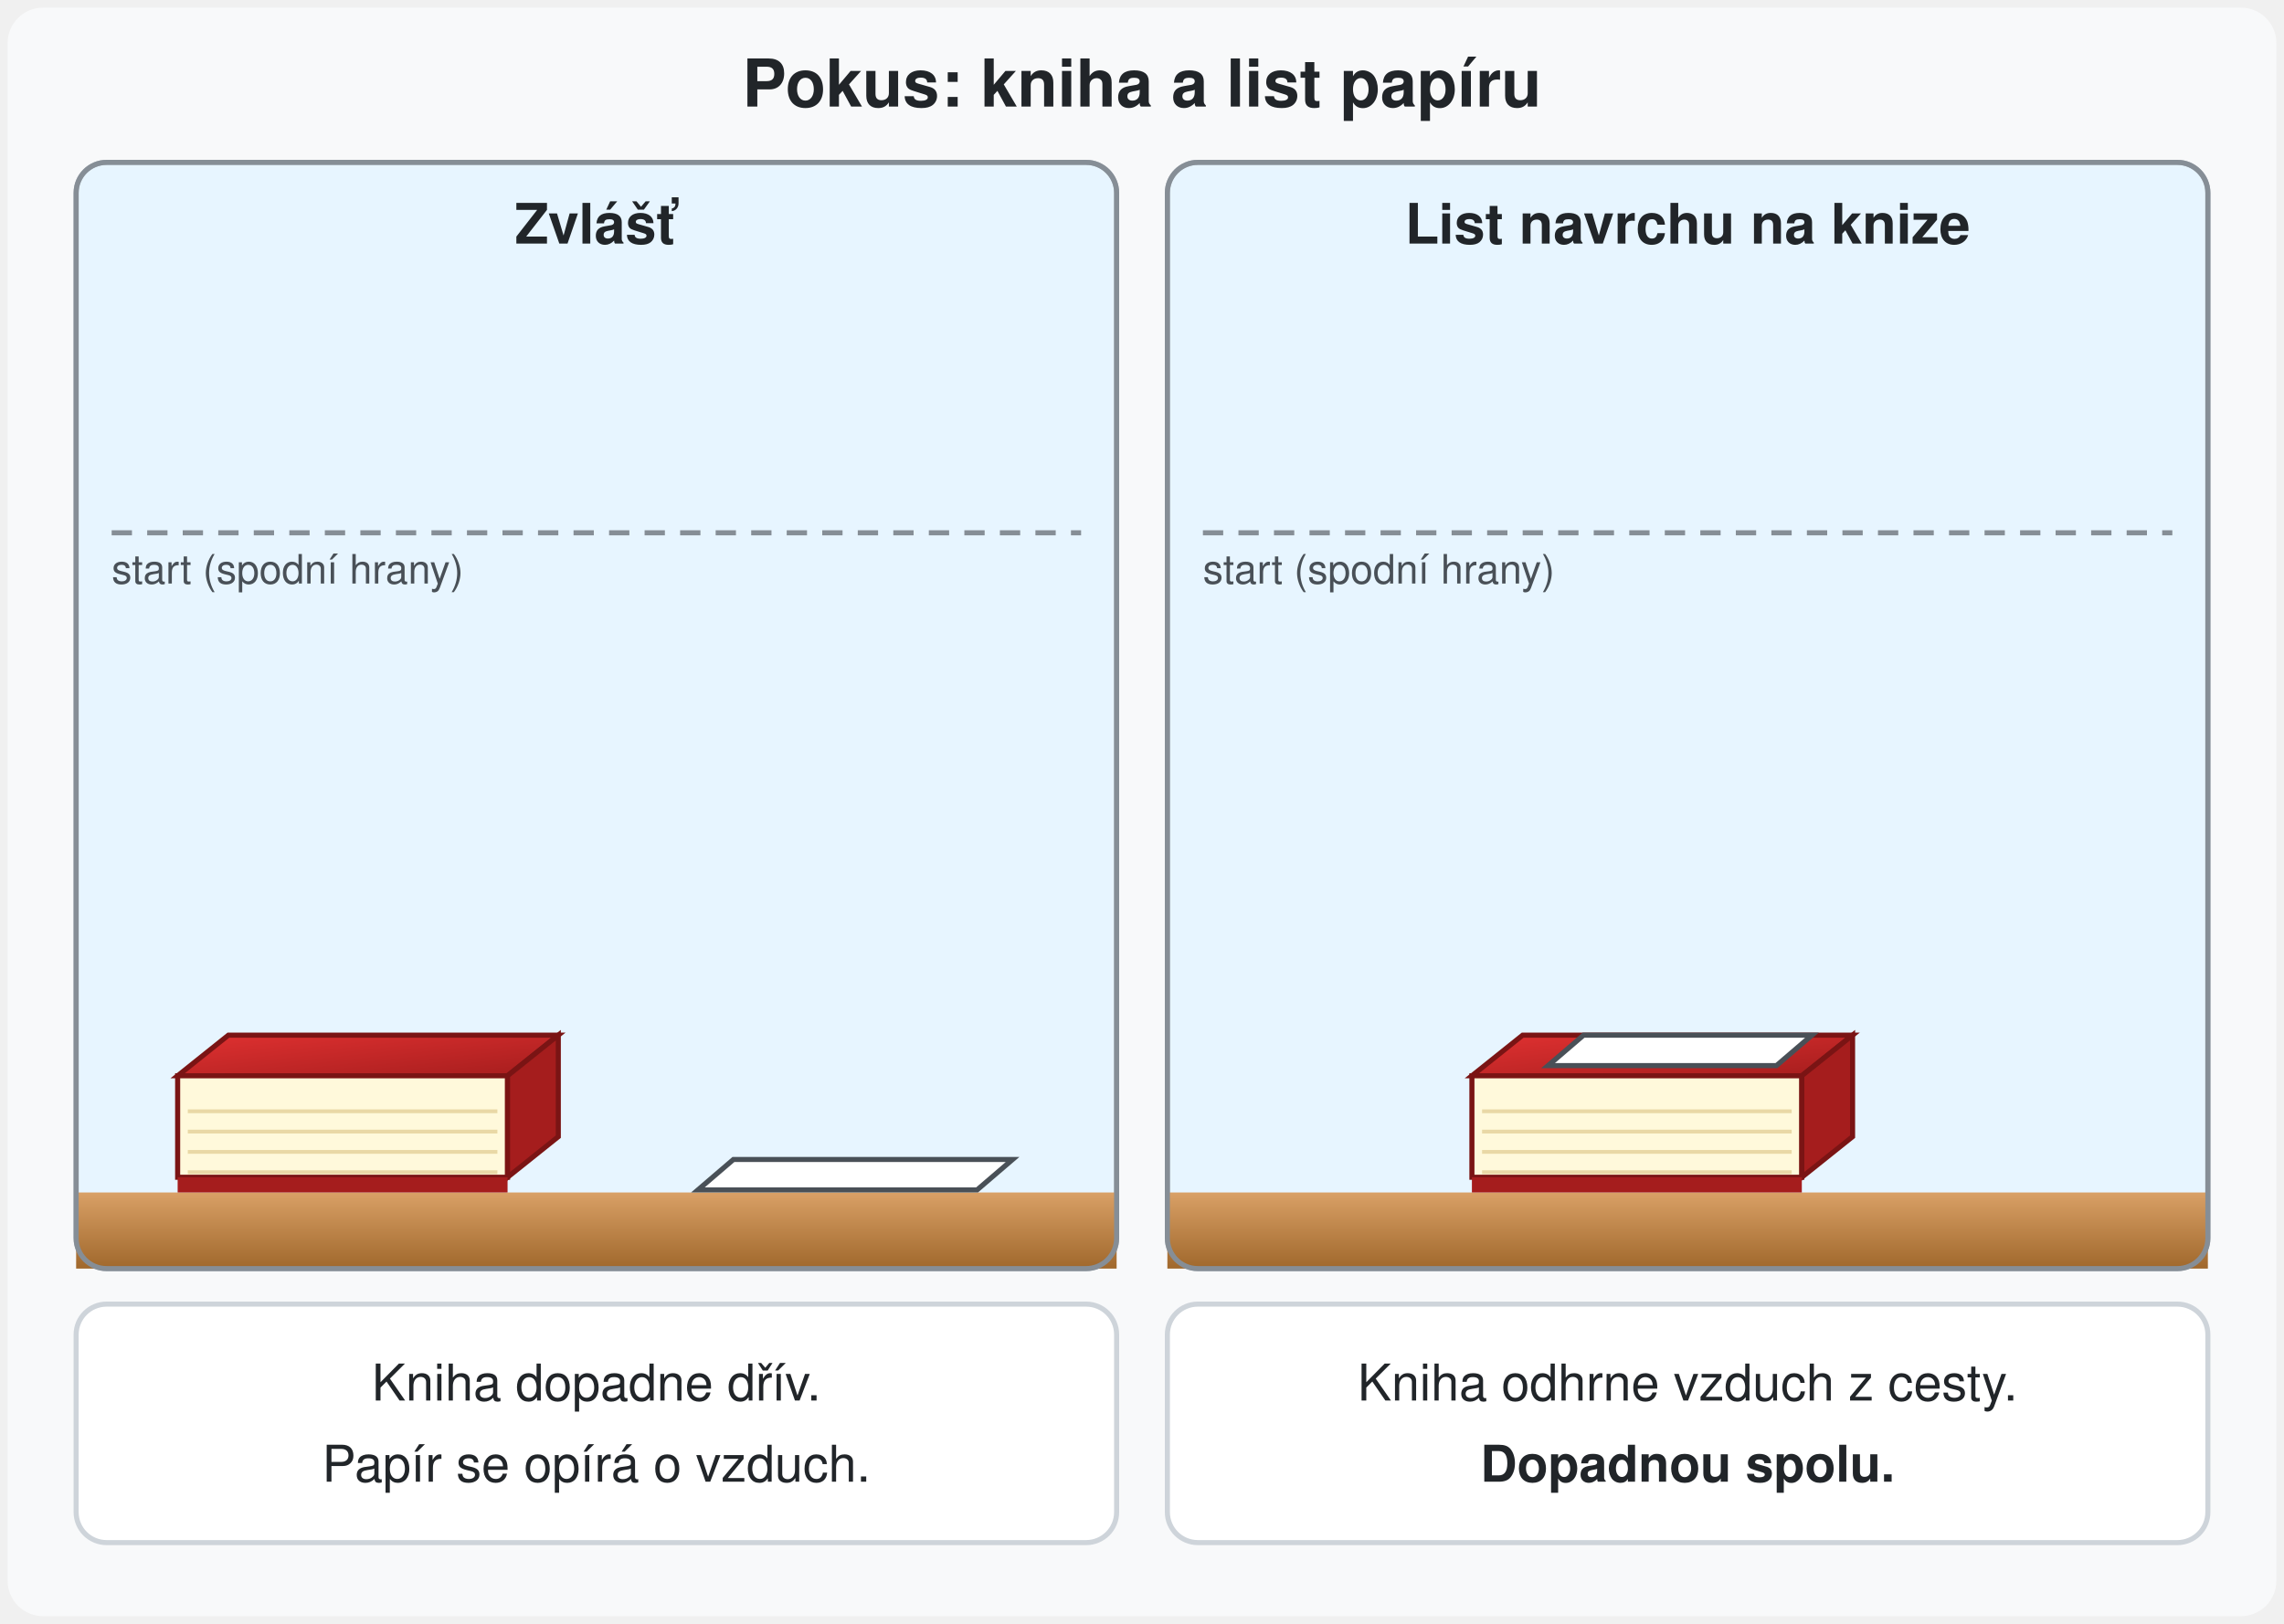
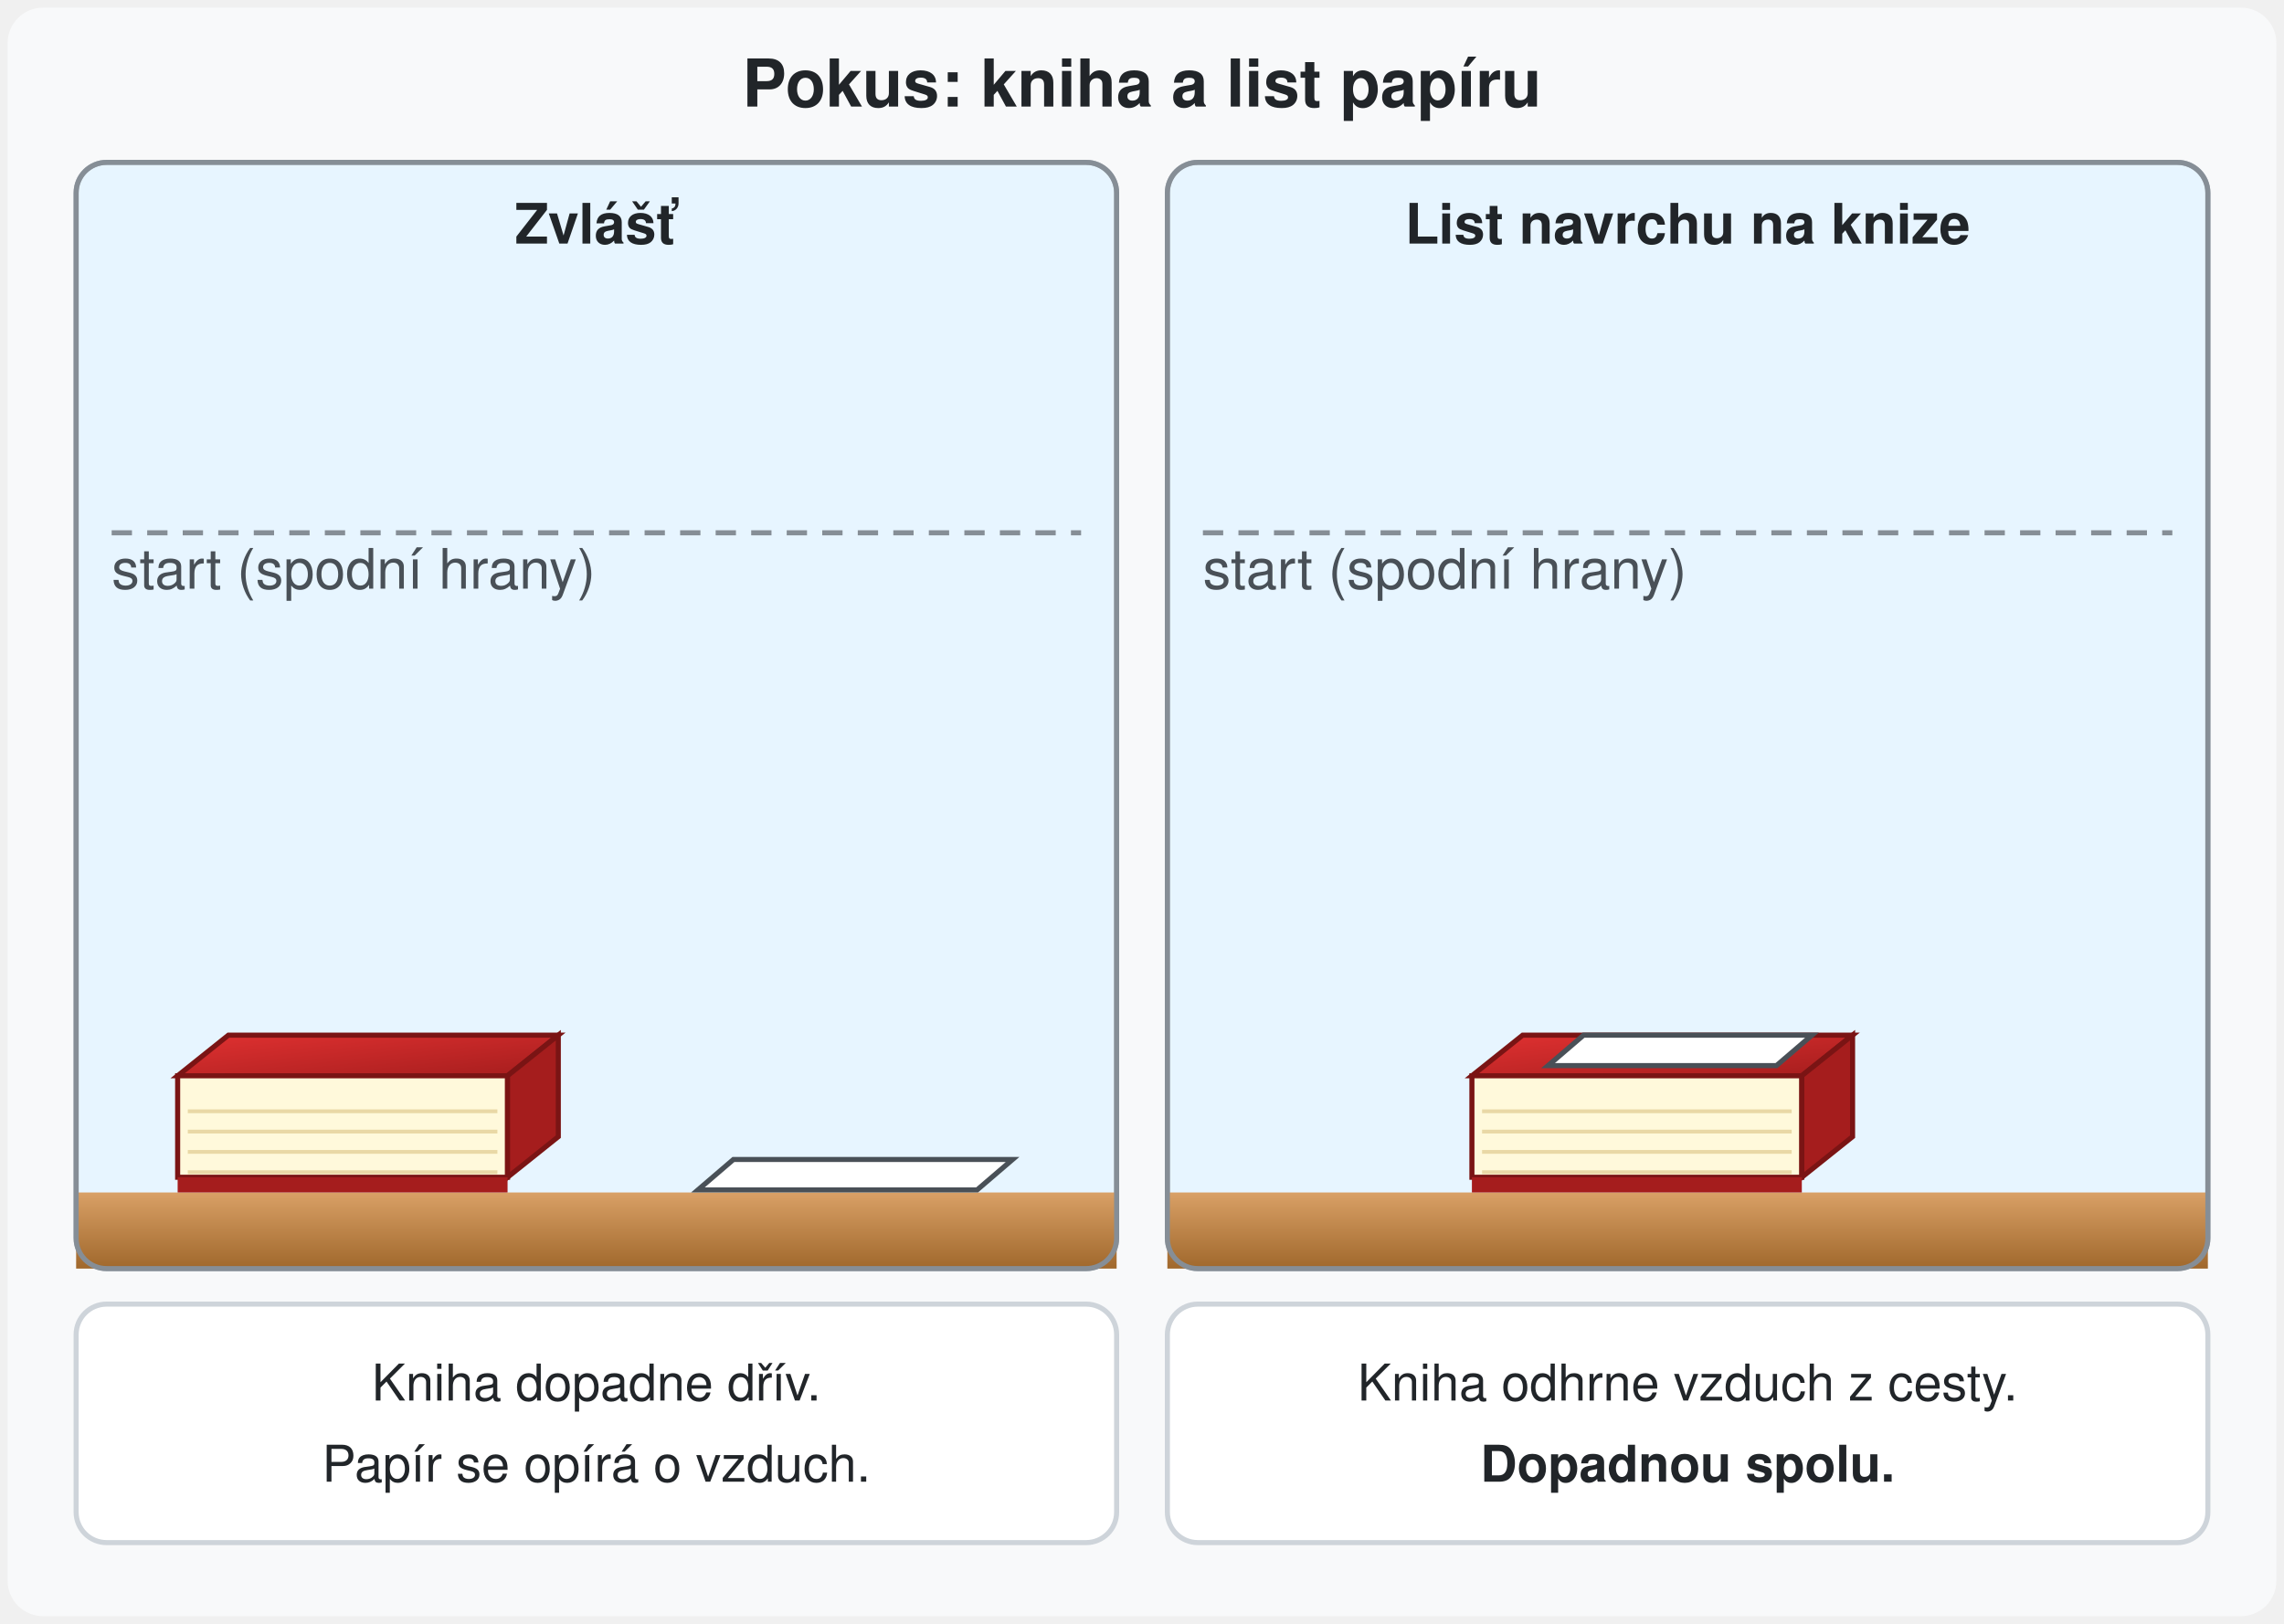
<svg xmlns="http://www.w3.org/2000/svg" viewBox="0 0 900 640" font-family="'Segoe UI', Helvetica, Arial, sans-serif" role="img" aria-label="Dva pokusy vedle sebe. Vlevo padá kniha a vedle ní list papíru zvlášť: kniha dopadne na podlahu dřív, papír se kolébá a opírá se o vzduch, dopadne později. Vpravo leží menší list papíru navrchu na knize: kniha mu odhrne vzduch z cesty a dopadnou spolu. Animace ve smyčce.">
  <style>
/* Podle výkladu (pokus „pusť list papíru a knihu, pak polož list navrch na knihu“).
   Smyčka 5 s: 0–15 % drží, kniha padá 15–40 % (y ~ t², cubic-bezier(0.33,0,0.67,0.33)),
   samotný papír se kolébá dolů 15–85 %. Vpravo kniha s listem navrchu: stejné keyframes jako kniha vlevo.
   Bez animace (reduced-motion) = koncový stav: vše leží na podlaze. */
@keyframes kniha { 0%, 15% { transform: translateY(-260px); animation-timing-function: cubic-bezier(0.33, 0, 0.67, 0.33); } 40%, 100% { transform: translateY(0); } }
@keyframes papir { 0%, 15% { transform: translate(0, -260px) rotate(0deg); } 29% { transform: translate(-26px, -200px) rotate(-18deg); } 43% { transform: translate(24px, -140px) rotate(16deg); } 57% { transform: translate(-22px, -84px) rotate(-14deg); } 71% { transform: translate(16px, -32px) rotate(10deg); } 85%, 100% { transform: translate(0, 0) rotate(0deg); } }
.kn { animation: kniha 5s infinite; }
.pa { animation: papir 5s ease-in-out infinite; transform-box: fill-box; transform-origin: center; }
@media (prefers-reduced-motion: reduce) { .kn, .pa { animation: none; } }
</style>
  <rect x="3" y="3" width="894" height="634" rx="14" fill="#f8f9fa" />
  <defs>
    <linearGradient id="podlaha" x1="0" y1="0" x2="0" y2="1">
      <stop offset="0" stop-color="#d9a066" />
      <stop offset="1" stop-color="#a0682c" />
    </linearGradient>
    <linearGradient id="desky" x1="0" y1="0" x2="1" y2="1">
      <stop offset="0" stop-color="#e03131" />
      <stop offset="1" stop-color="#a51d1d" />
    </linearGradient>
  </defs>
  <text x="450" y="42" font-size="26" font-weight="bold" fill="#212529" text-anchor="middle">Pokus: kniha a list papíru</text>
  <rect x="30" y="64" width="410" height="436" rx="12" fill="#e7f5ff" stroke="#adb5bd" stroke-width="2" />
  <rect x="30" y="470" width="410" height="30" fill="url(#podlaha)" />
  <rect x="30" y="64" width="410" height="436" rx="12" fill="none" stroke="#868e96" stroke-width="2" />
  <rect x="460" y="64" width="410" height="436" rx="12" fill="#e7f5ff" stroke="#adb5bd" stroke-width="2" />
  <rect x="460" y="470" width="410" height="30" fill="url(#podlaha)" />
  <rect x="460" y="64" width="410" height="436" rx="12" fill="none" stroke="#868e96" stroke-width="2" />
  <path d="M44 210H426M474 210H856" stroke="#868e96" stroke-width="2" stroke-dasharray="8 6" />
-   <text x="44" y="230" font-size="16" fill="#495057">start (spodní hrany)</text>
-   <text x="474" y="230" font-size="16" fill="#495057">start (spodní hrany)</text>
  <text x="235" y="96" font-size="22" fill="#212529" text-anchor="middle" font-weight="bold">Zvlášť</text>
  <text x="665" y="96" font-size="22" fill="#212529" text-anchor="middle" font-weight="bold">List navrchu na knize</text>
  <g class="kn">
    <path d="M70 424L90 408H220L200 424Z" fill="url(#desky)" stroke="#7a1414" stroke-width="2" />
    <path d="M70 424H200V464H70Z" fill="#fff9db" stroke="#7a1414" stroke-width="2" />
    <path d="M200 424L220 408V448L200 464Z" fill="#a51d1d" stroke="#7a1414" stroke-width="2" />
    <path d="M70 464H200V470H70Z" fill="#a51d1d" />
    <path d="M74 438H196" stroke="#e9d8a6" stroke-width="1.5" />
    <path d="M74 446H196" stroke="#e9d8a6" stroke-width="1.5" />
    <path d="M74 454H196" stroke="#e9d8a6" stroke-width="1.5" />
    <path d="M74 462H196" stroke="#e9d8a6" stroke-width="1.5" />
  </g>
  <g class="pa">
    <path d="M275 469L289 457H399L385 469Z" fill="#ffffff" stroke="#495057" stroke-width="2" />
  </g>
  <g class="kn">
    <path d="M580 424L600 408H730L710 424Z" fill="url(#desky)" stroke="#7a1414" stroke-width="2" />
    <path d="M580 424H710V464H580Z" fill="#fff9db" stroke="#7a1414" stroke-width="2" />
    <path d="M710 424L730 408V448L710 464Z" fill="#a51d1d" stroke="#7a1414" stroke-width="2" />
    <path d="M580 464H710V470H580Z" fill="#a51d1d" />
    <path d="M584 438H706" stroke="#e9d8a6" stroke-width="1.5" />
    <path d="M584 446H706" stroke="#e9d8a6" stroke-width="1.5" />
    <path d="M584 454H706" stroke="#e9d8a6" stroke-width="1.5" />
    <path d="M584 462H706" stroke="#e9d8a6" stroke-width="1.5" />
    <path d="M610 420L624 408H714L700 420Z" fill="#ffffff" stroke="#495057" stroke-width="2" />
  </g>
+   <g font-size="22" fill="#495057" stroke="#e7f5ff" stroke-width="5" stroke-linejoin="round" paint-order="stroke">
+     <text x="44" y="232">start (spodní hrany)</text>
+     <text x="474" y="232">start (spodní hrany)</text>
+   </g>
  <rect x="30" y="514" width="410" height="94" rx="12" fill="#ffffff" stroke="#ced4da" stroke-width="2" />
  <rect x="460" y="514" width="410" height="94" rx="12" fill="#ffffff" stroke="#ced4da" stroke-width="2" />
  <text x="235" y="552" font-size="20" fill="#212529" text-anchor="middle">Kniha dopadne dřív.</text>
  <text x="235" y="584" font-size="20" fill="#212529" text-anchor="middle">Papír se opírá o vzduch.</text>
  <text x="665" y="552" font-size="20" fill="#212529" text-anchor="middle">Kniha odhrne vzduch z cesty.</text>
  <text x="665" y="584" font-size="20" fill="#212529" text-anchor="middle">
    <tspan font-weight="bold">Dopadnou spolu.</tspan>
  </text>
</svg>
